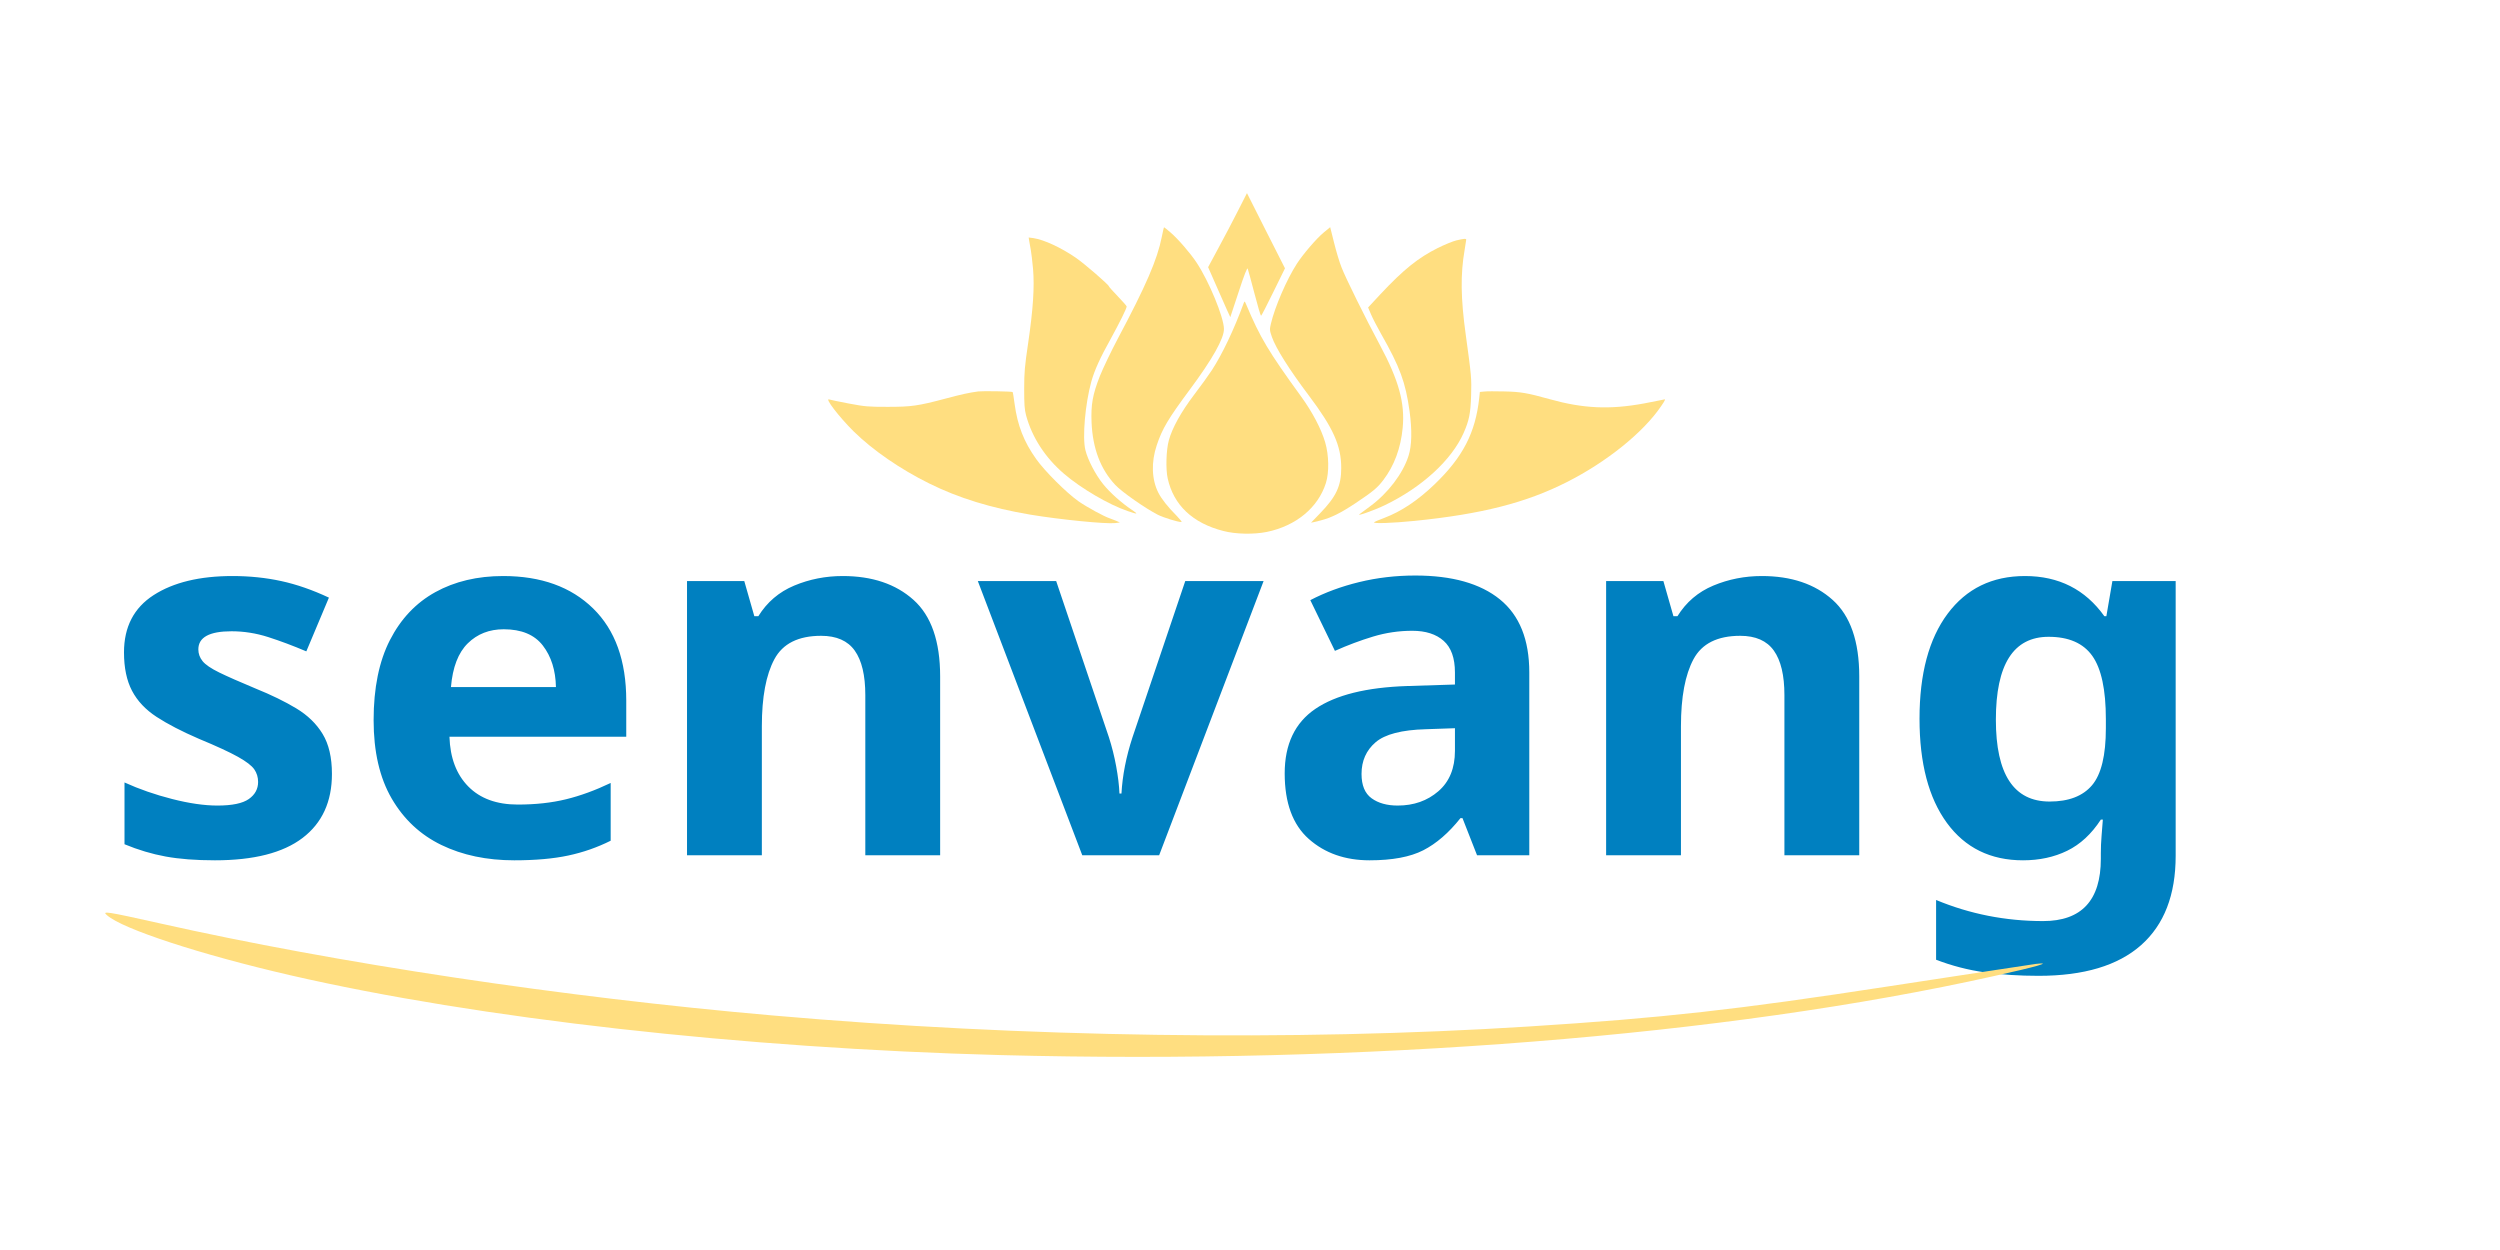
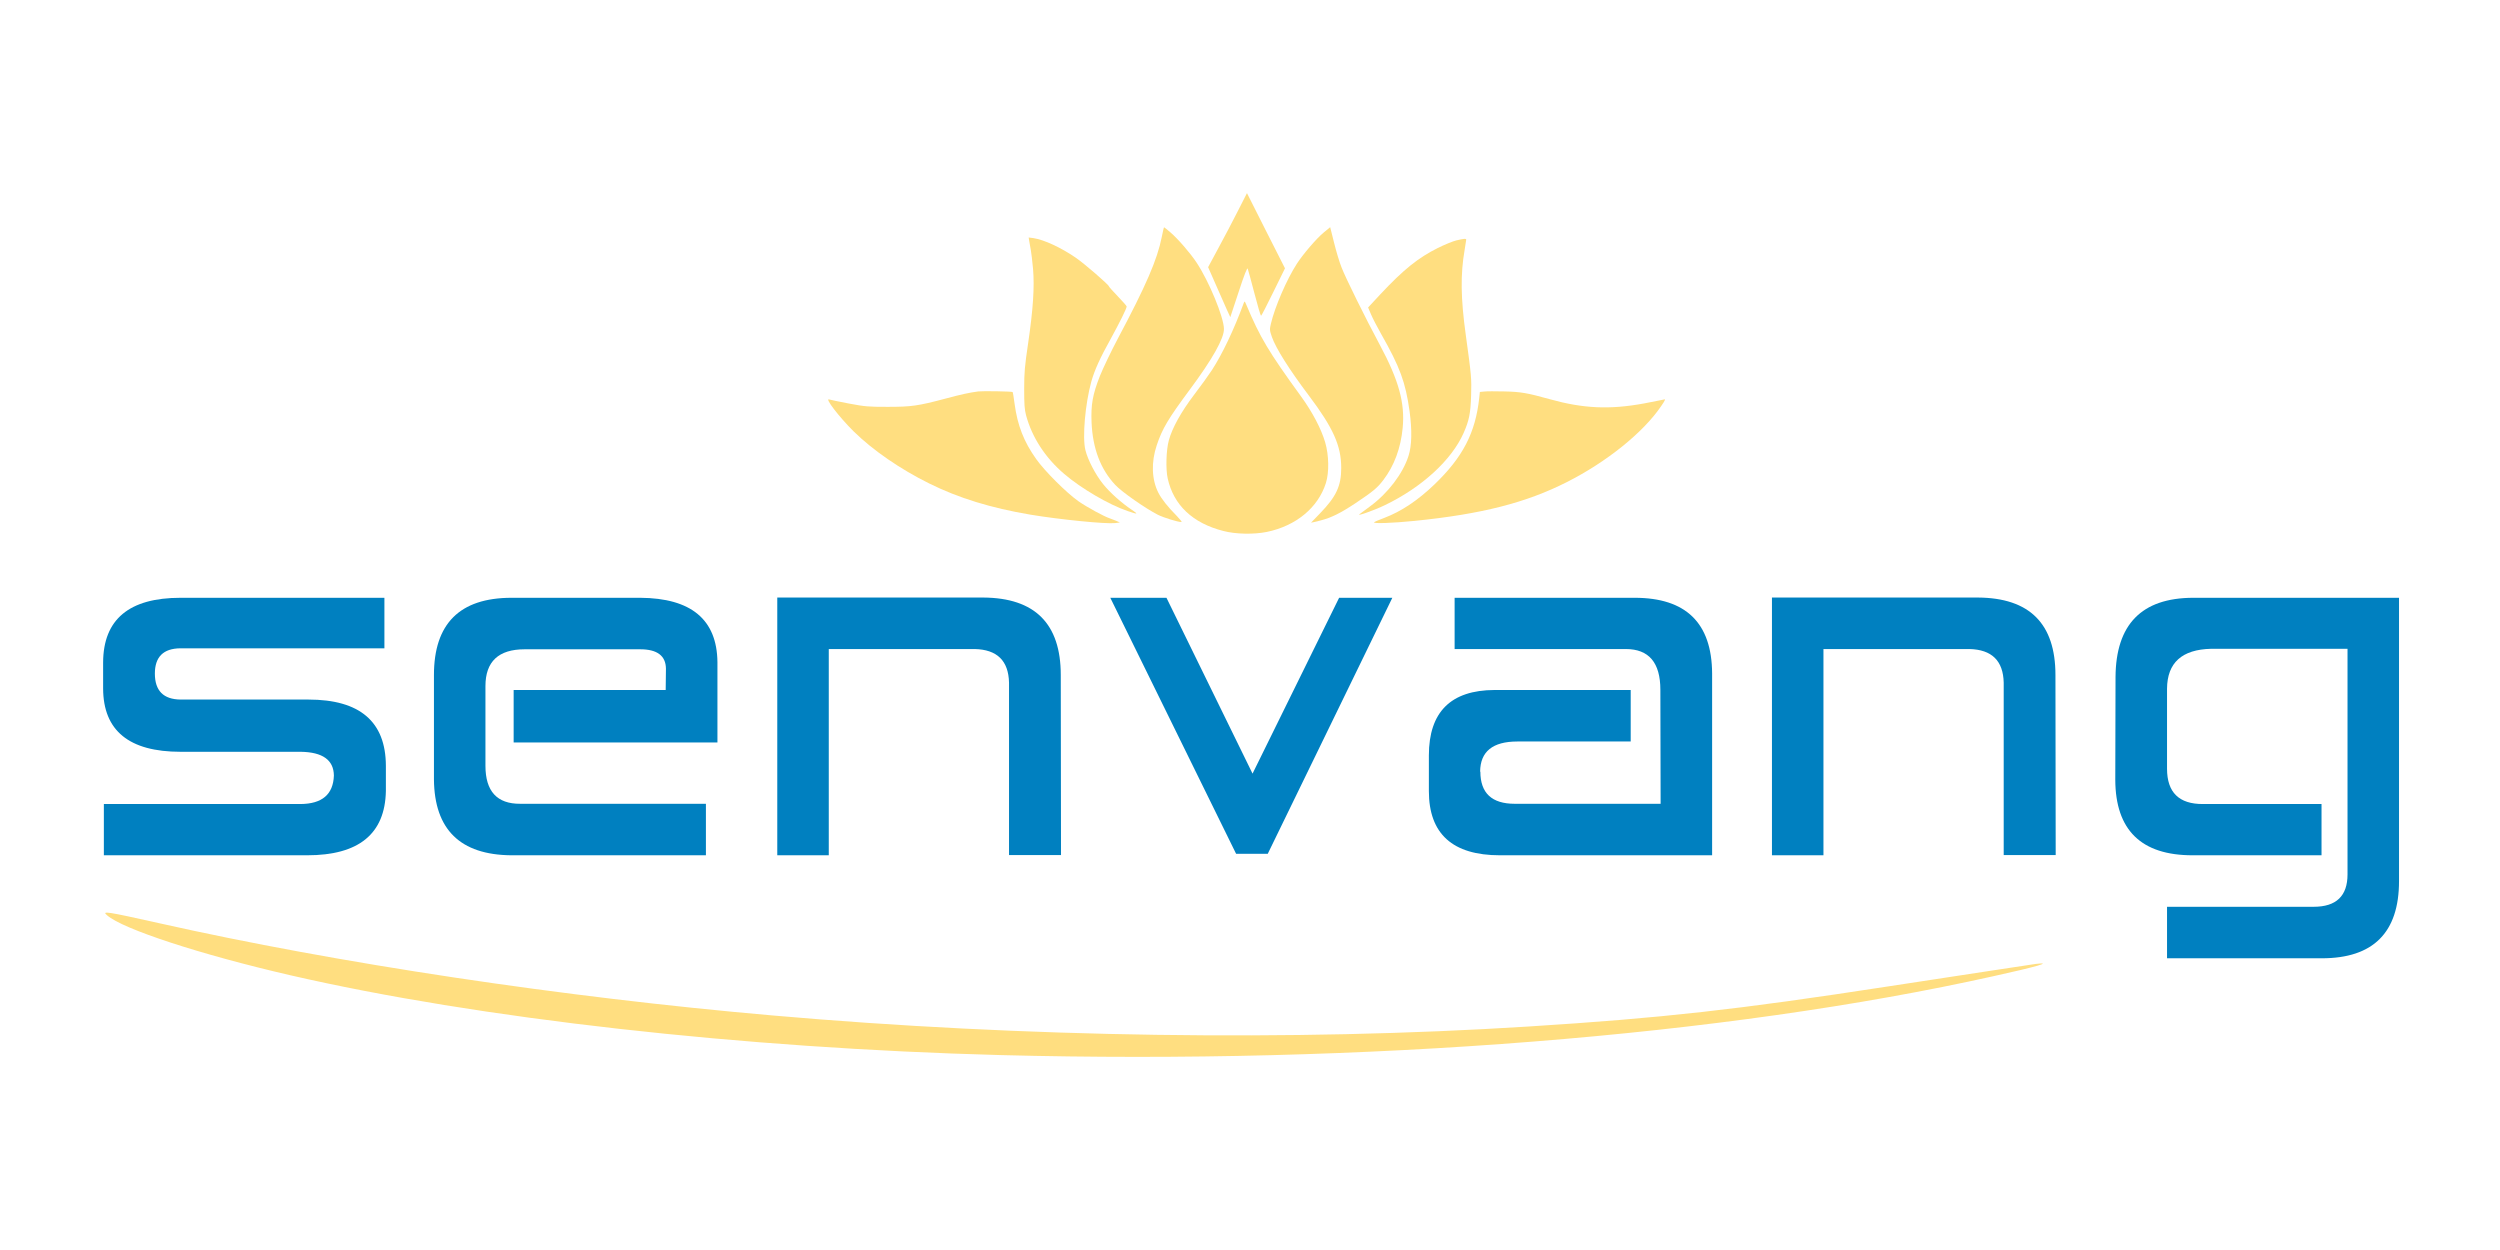
<svg xmlns="http://www.w3.org/2000/svg" id="svg4579" version="1.1" viewBox="0 0 3000 1500" height="1500mm" width="3000mm">
  <defs id="defs4573" />
-   <g id="g863" transform="translate(295.9919,1318.91)">
-     <text id="text4547" y="709.934" x="714.023" style="font-style:italic;font-variant:normal;font-weight:bold;font-stretch:normal;font-size:105.833px;line-height:1.25;font-family:'Anita Semi-square';-inkscape-font-specification:'Anita Semi-square Bold Italic';letter-spacing:0px;word-spacing:0px;fill:#0080c0;fill-opacity:1;stroke:none;stroke-width:0.265;stroke-opacity:1" xml:space="preserve" />
-     <g id="g927" transform="translate(12.01809)" />
-     <g id="g948" transform="matrix(1.388204,0,0,1.388204,-55.0351,-49.03764)">
-       <text xml:space="preserve" style="font-style:normal;font-variant:normal;font-weight:bold;font-stretch:normal;font-size:434.153px;line-height:1.25;font-family:'Anita Semi-square';-inkscape-font-specification:'Anita Semi-square Bold';letter-spacing:0px;word-spacing:0px;fill:#0080c0;fill-opacity:1;stroke:none;stroke-width:0.265;stroke-miterlimit:4;stroke-dasharray:none;stroke-opacity:1" x="-97.937" y="-175.428" id="text4487" transform="translate(12.0181)">
-         <tspan id="tspan4485" x="-97.937" y="-175.428" style="font-style:normal;font-variant:normal;font-weight:bold;font-stretch:normal;font-family:'Anita Semi-square';-inkscape-font-specification:'Anita Semi-square Bold';fill:#0080c0;fill-opacity:1;stroke:none;stroke-width:0.265;stroke-miterlimit:4;stroke-dasharray:none;stroke-opacity:1">senvang </tspan>
-       </text>
-       <path style="fill:#ffde80;fill-opacity:1;stroke:none;stroke-width:0.338" id="path2" d="M 65.209,-71.76 C 227.952,-34.276 456.165,-8.621 679.251,-2.718 993.676,5.525 1306.283,-19.303 1537.858,-70.975 c 37.234,-8.172 51.767,-12.393 36.333,-10.552 -2.945,0.462 -60.364,9.088 -127.367,19.411 -131.059,20.185 -195.27,27.355 -311.358,34.717 -203.152,12.883 -436.882,9.427 -653.164,-9.568 -180.508,-15.689 -376.677,-45.211 -530.075,-79.701 -45.938,-10.244 -50.14,-10.942 -45.234,-6.863 13.421,11.857 80.672,33.882 158.215,51.771 z" transform="translate(12.0181,-5.0204981e-6)" />
-       <g transform="translate(-631.0973)" id="g922">
-         <path style="fill:#ffde80;fill-opacity:1;stroke:none;stroke-width:0.09" id="path4" d="m 1527.602,-732.425 c -4.322,8.553 -11.885,22.959 -16.836,32.052 l -8.913,16.566 6.572,14.946 c 3.601,8.193 7.833,17.917 9.544,21.608 l 3.061,6.662 7.203,-21.788 c 4.862,-14.946 7.383,-21.248 7.833,-20.168 0.36,0.9 2.971,10.444 5.762,21.158 2.791,10.804 5.402,19.628 5.762,19.628 0.36,0 5.132,-9.274 10.624,-20.528 l 10.084,-20.528 -16.476,-32.502 -16.386,-32.502 z" />
-         <path style="fill:#ffde80;fill-opacity:1;stroke:none;stroke-width:0.09" id="path6" d="m 1461.787,-709.916 c -3.872,19.537 -13.505,41.866 -38.175,88.234 -5.762,10.894 -12.605,25.21 -15.306,31.962 -6.302,16.026 -7.833,24.759 -7.203,40.245 0.99,22.419 7.743,40.335 20.528,53.931 5.582,6.032 26.29,20.438 36.734,25.75 5.042,2.521 17.287,6.302 20.438,6.302 0.72,0 -1.351,-2.521 -4.412,-5.672 -7.293,-7.293 -12.785,-14.225 -15.576,-19.718 -5.762,-11.344 -6.302,-26.38 -1.351,-41.056 4.772,-14.316 9.904,-22.869 28.451,-47.898 19.628,-26.38 29.801,-44.477 29.621,-52.67 -0.18,-10.174 -12.875,-40.965 -23.589,-57.172 -5.402,-8.193 -16.206,-20.708 -22.869,-26.38 -2.701,-2.341 -5.132,-4.232 -5.312,-4.232 -0.18,0 -1.08,3.781 -1.981,8.373 z" />
-         <path style="fill:#ffde80;fill-opacity:1;stroke:none;stroke-width:0.09" id="path8" d="m 1601.791,-713.787 c -6.393,5.312 -17.737,18.547 -23.229,27.01 -8.823,13.685 -18.997,37.274 -22.419,51.77 -1.17,5.042 -1.17,5.672 0.81,11.434 3.421,9.814 15.036,28.271 31.872,50.599 21.158,28.091 28.091,43.486 28.091,62.754 0,15.576 -4.322,24.759 -18.367,39.255 -4.232,4.322 -7.743,8.013 -7.743,8.013 0,0.09 3.691,-0.72 8.193,-1.891 9.364,-2.431 17.287,-6.302 30.522,-15.126 14.946,-9.994 18.547,-12.965 23.769,-19.808 9.454,-12.425 15.036,-27.46 16.746,-45.107 2.071,-21.428 -3.331,-41.056 -19.718,-71.667 -12.245,-22.779 -29.711,-58.072 -33.133,-67.075 -1.801,-4.412 -4.682,-14.136 -6.482,-21.428 l -3.331,-13.325 z" />
-         <path style="fill:#ffde80;fill-opacity:1;stroke:none;stroke-width:0.09" id="path10" d="m 1347.264,-706.045 c 0.27,1.981 0.9,5.312 1.351,7.563 0.45,2.251 1.26,9.543 1.891,16.116 1.351,15.576 0.09,35.023 -4.322,64.915 -2.791,18.907 -3.331,24.399 -3.331,38.715 0,13.505 0.27,17.827 1.621,22.959 5.132,18.997 16.476,36.554 32.862,50.599 14.676,12.605 38.805,26.74 55.101,32.232 8.733,2.971 9.364,2.881 3.511,-1.08 -8.823,-5.852 -18.997,-14.946 -24.849,-22.238 -6.663,-8.283 -13.235,-20.978 -15.306,-29.351 -2.791,-10.984 -0.18,-40.155 5.132,-59.423 2.791,-9.814 7.473,-20.258 16.836,-37.004 7.653,-13.955 13.685,-26.11 13.685,-27.821 0,-0.45 -3.421,-4.322 -7.653,-8.733 -4.142,-4.322 -7.653,-8.193 -7.653,-8.553 0,-1.351 -21.428,-19.898 -28.721,-24.849 -12.875,-8.823 -27.28,-15.486 -36.554,-16.927 l -4.142,-0.54 z" />
-         <path style="fill:#ffde80;fill-opacity:1;stroke:none;stroke-width:0.09" id="path12" d="m 1716.404,-706.945 c -2.971,0.72 -10.264,3.692 -16.206,6.663 -16.836,8.463 -29.261,18.367 -49.429,39.885 l -10.624,11.434 2.521,5.942 c 1.351,3.241 5.312,10.894 8.733,16.926 16.296,28.721 21.068,41.596 24.579,66.715 2.251,16.566 1.981,29.891 -0.9,38.715 -4.862,15.306 -17.827,32.322 -33.313,43.667 -3.962,2.971 -8.103,5.942 -9.094,6.753 -2.971,2.161 13.055,-3.511 22.148,-7.923 31.872,-15.396 57.532,-38.895 67.886,-62.304 4.772,-10.804 6.032,-17.017 6.482,-32.412 0.45,-14.856 0.27,-16.836 -4.592,-52.22 -4.412,-31.782 -4.682,-52.67 -0.99,-73.738 0.72,-4.412 1.351,-8.373 1.351,-8.733 0,-1.081 -2.071,-0.9 -8.553,0.63 z" />
-         <path style="fill:#ffde80;fill-opacity:1;stroke:none;stroke-width:0.09" id="path14" d="m 1532.734,-653.014 c -8.643,23.499 -18.547,44.207 -27.64,58.252 -2.701,4.142 -9.634,13.775 -15.486,21.428 -11.164,14.766 -18.817,28.541 -21.698,39.165 -2.341,8.463 -2.791,24.939 -0.99,33.043 5.132,23.049 21.608,38.625 48.168,45.377 10.624,2.791 26.29,3.061 37.454,0.81 25.3,-5.222 44.387,-20.978 51.139,-42.316 2.881,-9.274 2.611,-23.949 -0.63,-35.113 -3.421,-11.704 -11.074,-26.2 -20.798,-39.615 -28.181,-38.805 -35.473,-50.959 -47.538,-79.68 -1.171,-2.791 -1.351,-2.971 -1.981,-1.351 z" />
-         <path style="fill:#ffde80;fill-opacity:1;stroke:none;stroke-width:0.09" id="path18" d="m 1303.147,-576.395 c -8.103,1.08 -14.946,2.611 -28.361,6.212 -23.679,6.302 -29.441,7.113 -49.969,7.113 -16.566,0 -19.267,-0.18 -33.583,-2.881 -8.553,-1.621 -16.206,-3.241 -16.926,-3.511 -4.322,-1.621 8.643,15.216 20.978,27.46 16.746,16.476 40.425,32.772 65.545,45.197 25.39,12.605 53.3,21.158 87.333,26.92 26.02,4.322 65.185,8.193 73.378,7.293 l 4.052,-0.54 -3.241,-1.441 c -1.801,-0.72 -4.232,-1.711 -5.402,-2.071 -5.042,-1.621 -19.898,-9.724 -27.37,-14.946 -10.354,-7.383 -28.991,-25.93 -36.374,-36.374 -10.624,-14.946 -16.116,-28.991 -18.637,-47.628 -0.72,-5.402 -1.441,-10.084 -1.711,-10.264 -0.54,-0.63 -26.2,-0.99 -29.711,-0.54 z" />
-         <path style="fill:#ffde80;fill-opacity:1;stroke:none;stroke-width:0.09" id="path20" d="m 1740.533,-576.305 -3.781,0.36 -0.54,5.132 c -3.241,30.162 -14.135,51.23 -38.805,74.909 -14.405,13.775 -28.541,23.229 -43.216,28.811 -4.412,1.621 -8.373,3.331 -8.823,3.781 -1.621,1.351 16.206,0.72 34.843,-1.17 58.072,-5.852 96.427,-15.666 131.63,-33.493 34.573,-17.467 66.085,-42.856 81.571,-65.635 3.962,-5.762 4.142,-6.482 1.891,-5.672 -0.99,0.27 -8.373,1.711 -16.476,3.241 -29.801,5.492 -52.49,4.502 -81.841,-3.691 -18.997,-5.312 -25.03,-6.392 -39.165,-6.662 -7.383,-0.18 -15.216,-0.18 -17.287,0.09 z" />
-       </g>
+   <text id="text4547" y="2028.844" x="1010.015" style="font-style:italic;font-variant:normal;font-weight:bold;font-stretch:normal;font-size:105.833px;line-height:1.25;font-family:'Anita Semi-square';-inkscape-font-specification:'Anita Semi-square Bold Italic';letter-spacing:0px;word-spacing:0px;fill:#0080c0;fill-opacity:1;stroke:none;stroke-width:0.265;stroke-opacity:1" xml:space="preserve" />
+   <g id="g927" transform="translate(308.01,1318.91)" />
+   <g aria-label="senvang " id="text4487" style="font-weight:bold;font-size:602.693px;line-height:1.25;font-family:'Anita Semi-square';-inkscape-font-specification:'Anita Semi-square Bold';letter-spacing:0px;word-spacing:0px;fill:#0080c0;stroke-width:0.367" />
+   <g id="g305">
+     <path d="M 461.288,777.966 H 216.444 q -30.605,0.294 -30.605,30.311 0,30.9 30.9,31.194 h 153.322 q 92.699,0 92.994,79.457 v 30.311 q -1.471,77.102 -94.465,77.102 H 124.627 v -61.505 h 236.016 q 38.845,-0.294 40.023,-34.137 -0.294,-27.957 -39.728,-28.546 H 216.738 q -92.699,0 -92.994,-75.925 v -31.194 q 0.294,-77.691 92.994,-77.691 h 244.55 z" id="path266" style="font-weight:bold;font-size:602.693px;line-height:1.25;font-family:'Anita Semi-square';-inkscape-font-specification:'Anita Semi-square Bold';letter-spacing:0px;word-spacing:0px;fill:#0080c0;stroke-width:0.367" />
+     <path d="m 847.093,964.542 v 61.8 H 613.432 q -91.817,-0.883 -92.699,-90.934 V 810.043 q 0,-92.405 92.699,-92.699 h 154.793 q 91.817,0.589 92.699,77.102 V 890.971 H 616.375 v -62.977 h 182.456 l 0.294,-25.603 Q 798.831,779.144 768.225,779.144 H 629.618 q -47.085,0 -47.085,44.143 v 95.642 q 0,45.908 41.788,45.614 z" id="path268" style="font-weight:bold;font-size:602.693px;line-height:1.25;font-family:'Anita Semi-square';-inkscape-font-specification:'Anita Semi-square Bold';letter-spacing:0px;word-spacing:0px;fill:#0080c0;stroke-width:0.367" />
+     <path d="M 994.53,1026.342 H 932.73 V 717.05 h 247.198 q 92.994,0.589 92.994,92.994 l 0.294,216.004 h -62.388 V 819.166 q -0.883,-39.434 -41.2,-40.317 H 994.53 Z" id="path270" style="font-weight:bold;font-size:602.693px;line-height:1.25;font-family:'Anita Semi-square';-inkscape-font-specification:'Anita Semi-square Bold';letter-spacing:0px;word-spacing:0px;fill:#0080c0;stroke-width:0.367" />
+     <path d="m 1670.793,717.344 -149.496,307.232 h -37.963 L 1332.367,717.344 h 67.391 l 103.294,211.001 103.882,-211.001 z" id="path272" style="font-weight:bold;font-size:602.693px;line-height:1.25;font-family:'Anita Semi-square';-inkscape-font-specification:'Anita Semi-square Bold';letter-spacing:0px;word-spacing:0px;fill:#0080c0;stroke-width:0.367" />
+     <path d="m 1745.542,778.849 v -61.505 h 216.004 q 92.405,0 92.994,90.639 v 218.358 h -254.555 q -85.342,0 -85.342,-77.102 v -42.671 q 0,-78.279 78.868,-78.574 h 163.327 v 61.8 h -135.959 q -44.437,0 -44.731,36.197 h 0.294 q 0,38.551 41.2,38.551 h 175.099 l -0.294,-136.842 q 0,-48.851 -41.494,-48.851 z" id="path274" style="font-weight:bold;font-size:602.693px;line-height:1.25;font-family:'Anita Semi-square';-inkscape-font-specification:'Anita Semi-square Bold';letter-spacing:0px;word-spacing:0px;fill:#0080c0;stroke-width:0.367" />
+     <path d="m 2188.144,1026.342 h -61.8 V 717.05 h 247.198 q 92.994,0.589 92.994,92.994 l 0.294,216.004 h -62.388 V 819.166 q -0.883,-39.434 -41.2,-40.317 h -175.099 z" id="path276" style="font-weight:bold;font-size:602.693px;line-height:1.25;font-family:'Anita Semi-square';-inkscape-font-specification:'Anita Semi-square Bold';letter-spacing:0px;word-spacing:0px;fill:#0080c0;stroke-width:0.367" />
+     <path d="m 2878.828,1057.242 q 0,92.699 -92.699,92.699 h -185.693 v -61.8 h 175.982 q 40.611,0 40.611,-38.846 V 778.555 h -163.622 q -52.677,1.177 -52.971,47.968 v 95.936 q 0,42.671 43.26,42.377 h 142.139 v 61.505 h -154.793 q -92.405,0 -92.699,-90.639 l 0.294,-123.305 q 0.589,-94.759 92.994,-95.054 h 247.198 z" id="path278" style="font-weight:bold;font-size:602.693px;line-height:1.25;font-family:'Anita Semi-square';-inkscape-font-specification:'Anita Semi-square Bold';letter-spacing:0px;word-spacing:0px;fill:#0080c0;stroke-width:0.367" />
+     <path style="fill:#ffde80;fill-opacity:1;stroke:none;stroke-width:0.469" id="path2" d="m 348.163,1170.254 c 225.921,52.035 542.728,87.65 852.417,95.844 436.486,11.444 870.448,-23.022 1191.921,-94.754 51.689,-11.344 71.864,-17.204 50.438,-14.648 -4.088,0.642 -83.798,12.616 -176.811,26.947 -181.937,28.02 -271.075,37.974 -432.228,48.194 -282.016,17.885 -606.481,13.087 -906.725,-13.282 -250.583,-21.78 -522.904,-62.763 -735.852,-110.642 -63.771,-14.22 -69.604,-15.189 -62.794,-9.528 18.631,16.46 111.989,47.036 219.634,71.868 z" />
+     <g transform="matrix(1.388204,0,0,1.388204,-635.135,1269.872)" id="g922">
+       <path style="fill:#ffde80;fill-opacity:1;stroke:none;stroke-width:0.09" id="path4" d="m 1527.602,-732.425 c -4.322,8.553 -11.885,22.959 -16.836,32.052 l -8.913,16.566 6.572,14.946 c 3.601,8.193 7.833,17.917 9.544,21.608 l 3.061,6.662 7.203,-21.788 c 4.862,-14.946 7.383,-21.248 7.833,-20.168 0.36,0.9 2.971,10.444 5.762,21.158 2.791,10.804 5.402,19.628 5.762,19.628 0.36,0 5.132,-9.274 10.624,-20.528 l 10.084,-20.528 -16.476,-32.502 -16.386,-32.502 z" />
+       <path style="fill:#ffde80;fill-opacity:1;stroke:none;stroke-width:0.09" id="path6" d="m 1461.787,-709.916 c -3.872,19.537 -13.505,41.866 -38.175,88.234 -5.762,10.894 -12.605,25.21 -15.306,31.962 -6.302,16.026 -7.833,24.759 -7.203,40.245 0.99,22.419 7.743,40.335 20.528,53.931 5.582,6.032 26.29,20.438 36.734,25.75 5.042,2.521 17.287,6.302 20.438,6.302 0.72,0 -1.351,-2.521 -4.412,-5.672 -7.293,-7.293 -12.785,-14.225 -15.576,-19.718 -5.762,-11.344 -6.302,-26.38 -1.351,-41.056 4.772,-14.316 9.904,-22.869 28.451,-47.898 19.628,-26.38 29.801,-44.477 29.621,-52.67 -0.18,-10.174 -12.875,-40.965 -23.589,-57.172 -5.402,-8.193 -16.206,-20.708 -22.869,-26.38 -2.701,-2.341 -5.132,-4.232 -5.312,-4.232 -0.18,0 -1.08,3.781 -1.981,8.373 z" />
+       <path style="fill:#ffde80;fill-opacity:1;stroke:none;stroke-width:0.09" id="path8" d="m 1601.791,-713.787 c -6.393,5.312 -17.737,18.547 -23.229,27.01 -8.823,13.685 -18.997,37.274 -22.419,51.77 -1.17,5.042 -1.17,5.672 0.81,11.434 3.421,9.814 15.036,28.271 31.872,50.599 21.158,28.091 28.091,43.486 28.091,62.754 0,15.576 -4.322,24.759 -18.367,39.255 -4.232,4.322 -7.743,8.013 -7.743,8.013 0,0.09 3.691,-0.72 8.193,-1.891 9.364,-2.431 17.287,-6.302 30.522,-15.126 14.946,-9.994 18.547,-12.965 23.769,-19.808 9.454,-12.425 15.036,-27.46 16.746,-45.107 2.071,-21.428 -3.331,-41.056 -19.718,-71.667 -12.245,-22.779 -29.711,-58.072 -33.133,-67.075 -1.801,-4.412 -4.682,-14.136 -6.482,-21.428 l -3.331,-13.325 z" />
+       <path style="fill:#ffde80;fill-opacity:1;stroke:none;stroke-width:0.09" id="path10" d="m 1347.264,-706.045 c 0.27,1.981 0.9,5.312 1.351,7.563 0.45,2.251 1.26,9.543 1.891,16.116 1.351,15.576 0.09,35.023 -4.322,64.915 -2.791,18.907 -3.331,24.399 -3.331,38.715 0,13.505 0.27,17.827 1.621,22.959 5.132,18.997 16.476,36.554 32.862,50.599 14.676,12.605 38.805,26.74 55.101,32.232 8.733,2.971 9.364,2.881 3.511,-1.08 -8.823,-5.852 -18.997,-14.946 -24.849,-22.238 -6.663,-8.283 -13.235,-20.978 -15.306,-29.351 -2.791,-10.984 -0.18,-40.155 5.132,-59.423 2.791,-9.814 7.473,-20.258 16.836,-37.004 7.653,-13.955 13.685,-26.11 13.685,-27.821 0,-0.45 -3.421,-4.322 -7.653,-8.733 -4.142,-4.322 -7.653,-8.193 -7.653,-8.553 0,-1.351 -21.428,-19.898 -28.721,-24.849 -12.875,-8.823 -27.28,-15.486 -36.554,-16.927 l -4.142,-0.54 z" />
+       <path style="fill:#ffde80;fill-opacity:1;stroke:none;stroke-width:0.09" id="path12" d="m 1716.404,-706.945 c -2.971,0.72 -10.264,3.692 -16.206,6.663 -16.836,8.463 -29.261,18.367 -49.429,39.885 l -10.624,11.434 2.521,5.942 c 1.351,3.241 5.312,10.894 8.733,16.926 16.296,28.721 21.068,41.596 24.579,66.715 2.251,16.566 1.981,29.891 -0.9,38.715 -4.862,15.306 -17.827,32.322 -33.313,43.667 -3.962,2.971 -8.103,5.942 -9.094,6.753 -2.971,2.161 13.055,-3.511 22.148,-7.923 31.872,-15.396 57.532,-38.895 67.886,-62.304 4.772,-10.804 6.032,-17.017 6.482,-32.412 0.45,-14.856 0.27,-16.836 -4.592,-52.22 -4.412,-31.782 -4.682,-52.67 -0.99,-73.738 0.72,-4.412 1.351,-8.373 1.351,-8.733 0,-1.081 -2.071,-0.9 -8.553,0.63 z" />
+       <path style="fill:#ffde80;fill-opacity:1;stroke:none;stroke-width:0.09" id="path14" d="m 1532.734,-653.014 c -8.643,23.499 -18.547,44.207 -27.64,58.252 -2.701,4.142 -9.634,13.775 -15.486,21.428 -11.164,14.766 -18.817,28.541 -21.698,39.165 -2.341,8.463 -2.791,24.939 -0.99,33.043 5.132,23.049 21.608,38.625 48.168,45.377 10.624,2.791 26.29,3.061 37.454,0.81 25.3,-5.222 44.387,-20.978 51.139,-42.316 2.881,-9.274 2.611,-23.949 -0.63,-35.113 -3.421,-11.704 -11.074,-26.2 -20.798,-39.615 -28.181,-38.805 -35.473,-50.959 -47.538,-79.68 -1.171,-2.791 -1.351,-2.971 -1.981,-1.351 z" />
+       <path style="fill:#ffde80;fill-opacity:1;stroke:none;stroke-width:0.09" id="path18" d="m 1303.147,-576.395 c -8.103,1.08 -14.946,2.611 -28.361,6.212 -23.679,6.302 -29.441,7.113 -49.969,7.113 -16.566,0 -19.267,-0.18 -33.583,-2.881 -8.553,-1.621 -16.206,-3.241 -16.926,-3.511 -4.322,-1.621 8.643,15.216 20.978,27.46 16.746,16.476 40.425,32.772 65.545,45.197 25.39,12.605 53.3,21.158 87.333,26.92 26.02,4.322 65.185,8.193 73.378,7.293 l 4.052,-0.54 -3.241,-1.441 c -1.801,-0.72 -4.232,-1.711 -5.402,-2.071 -5.042,-1.621 -19.898,-9.724 -27.37,-14.946 -10.354,-7.383 -28.991,-25.93 -36.374,-36.374 -10.624,-14.946 -16.116,-28.991 -18.637,-47.628 -0.72,-5.402 -1.441,-10.084 -1.711,-10.264 -0.54,-0.63 -26.2,-0.99 -29.711,-0.54 z" />
+       <path style="fill:#ffde80;fill-opacity:1;stroke:none;stroke-width:0.09" id="path20" d="m 1740.533,-576.305 -3.781,0.36 -0.54,5.132 c -3.241,30.162 -14.135,51.23 -38.805,74.909 -14.405,13.775 -28.541,23.229 -43.216,28.811 -4.412,1.621 -8.373,3.331 -8.823,3.781 -1.621,1.351 16.206,0.72 34.843,-1.17 58.072,-5.852 96.427,-15.666 131.63,-33.493 34.573,-17.467 66.085,-42.856 81.571,-65.635 3.962,-5.762 4.142,-6.482 1.891,-5.672 -0.99,0.27 -8.373,1.711 -16.476,3.241 -29.801,5.492 -52.49,4.502 -81.841,-3.691 -18.997,-5.312 -25.03,-6.392 -39.165,-6.662 -7.383,-0.18 -15.216,-0.18 -17.287,0.09 z" />
    </g>
  </g>
</svg>
